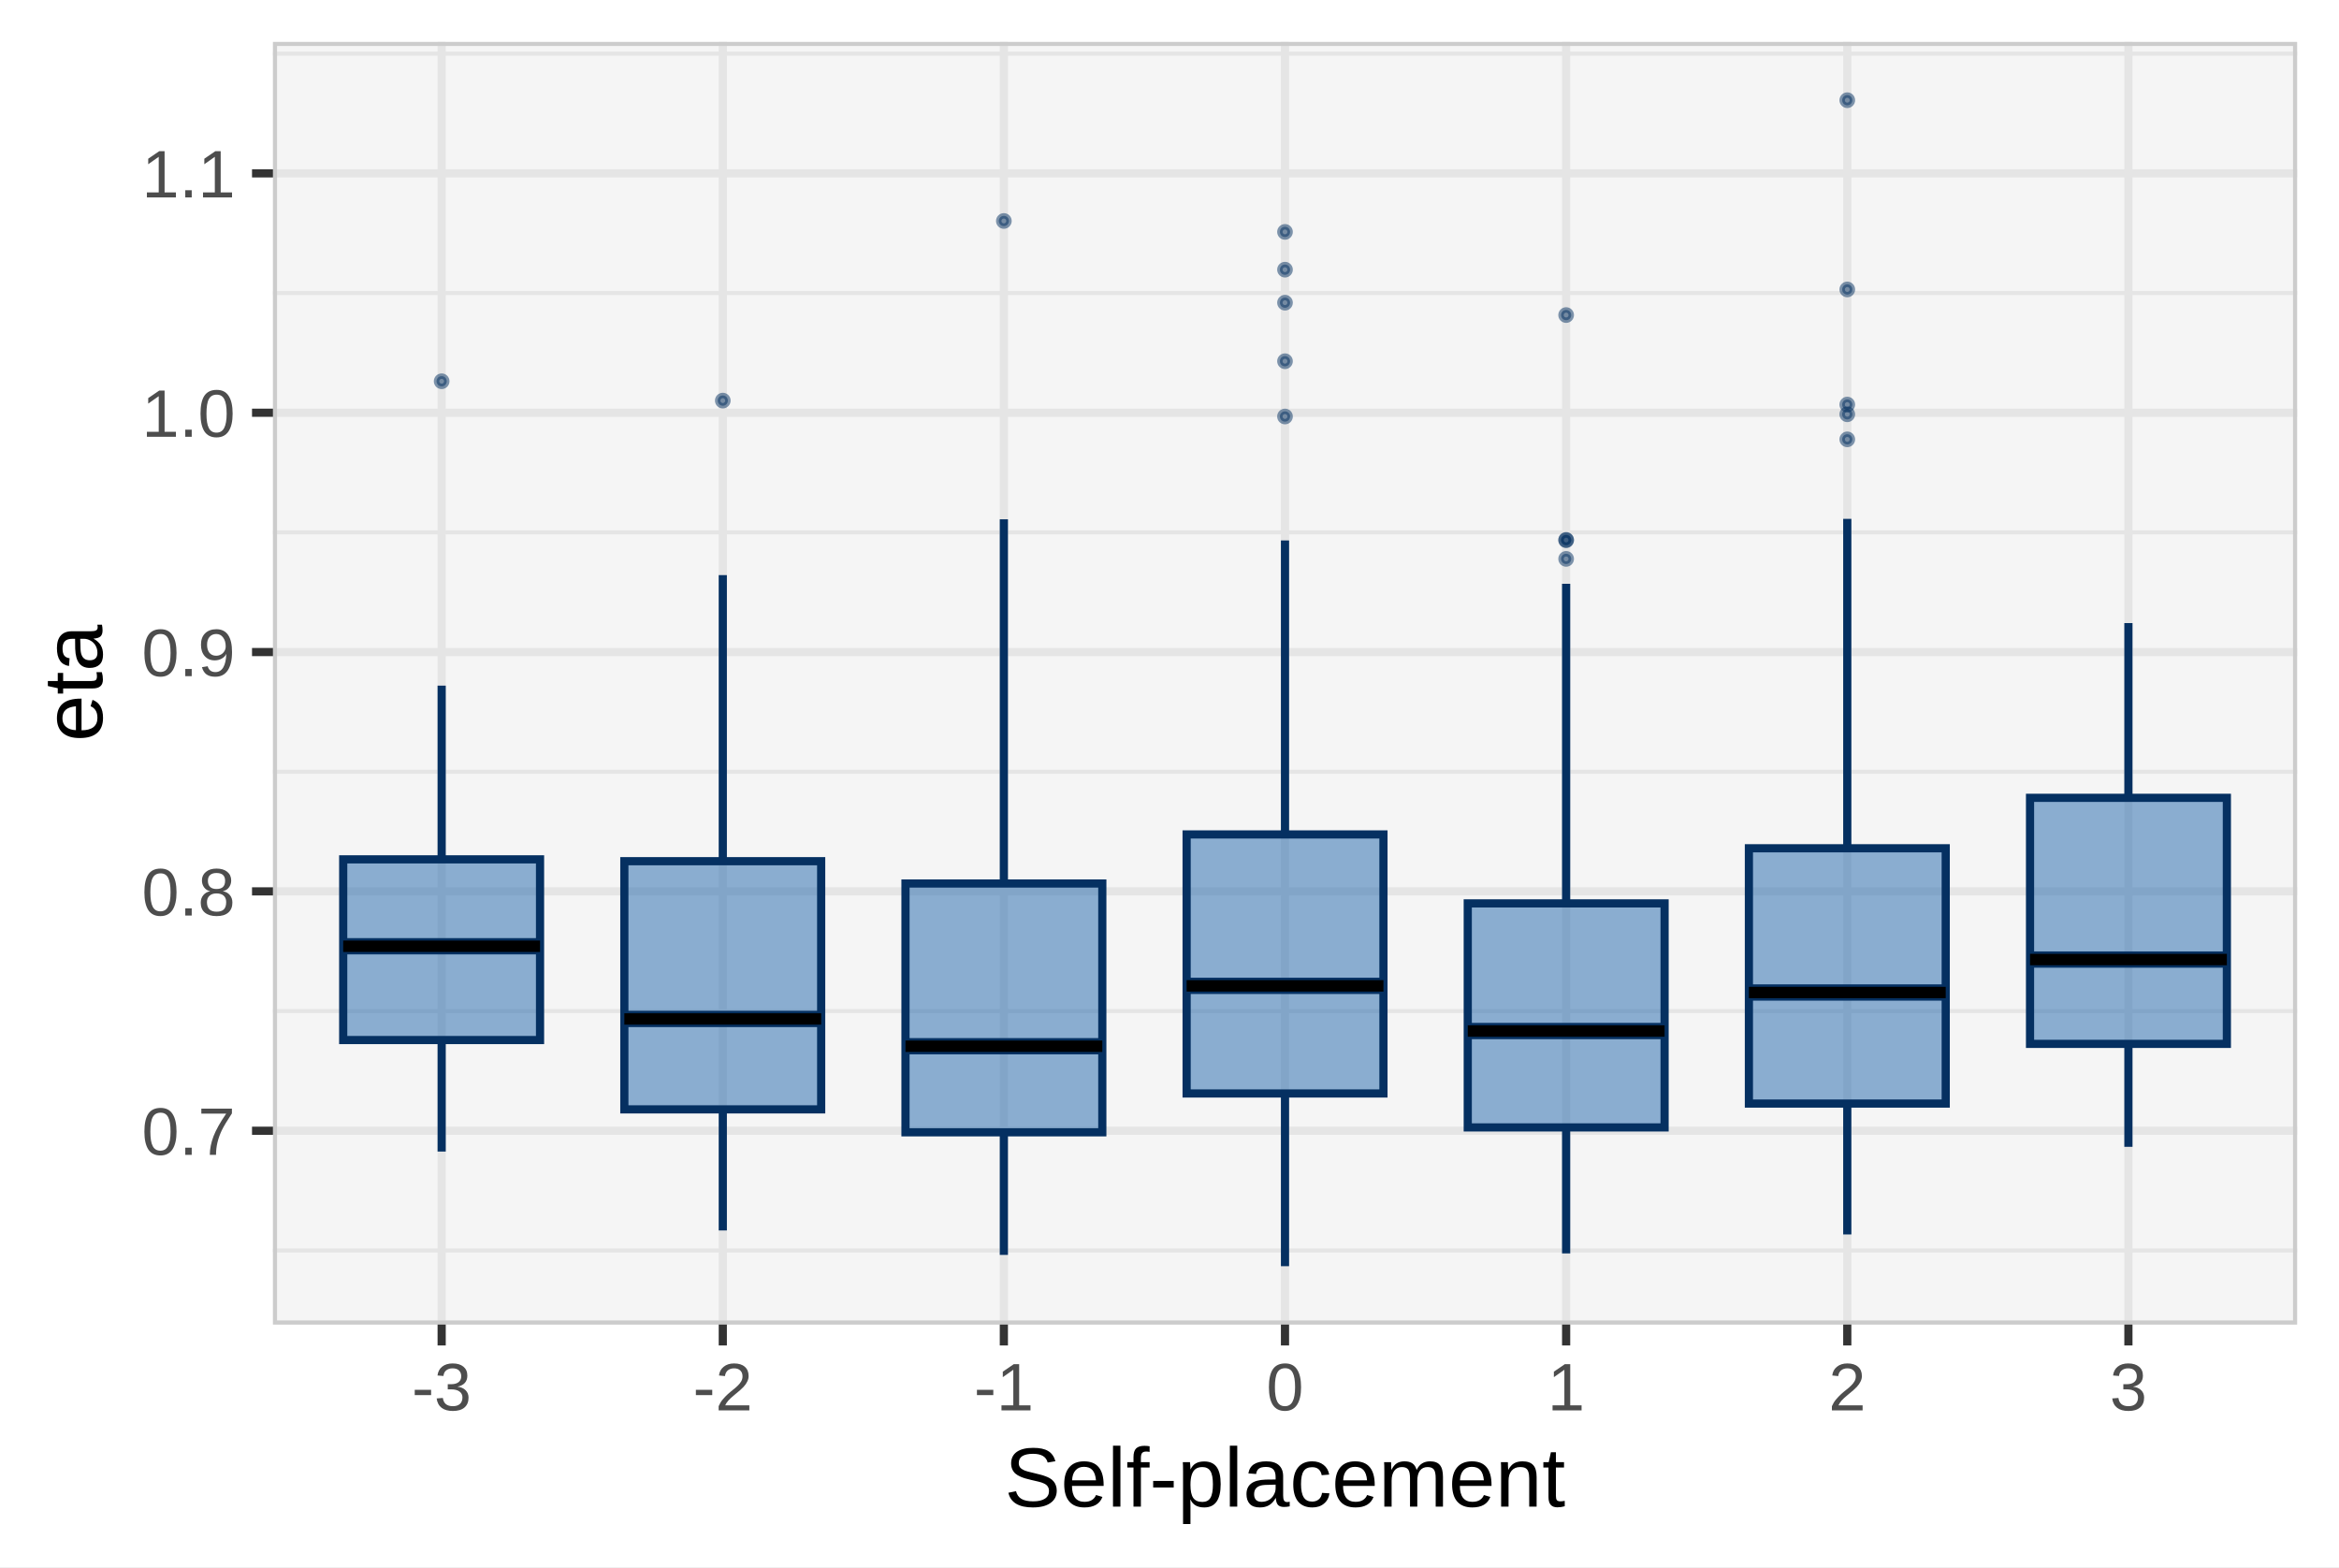
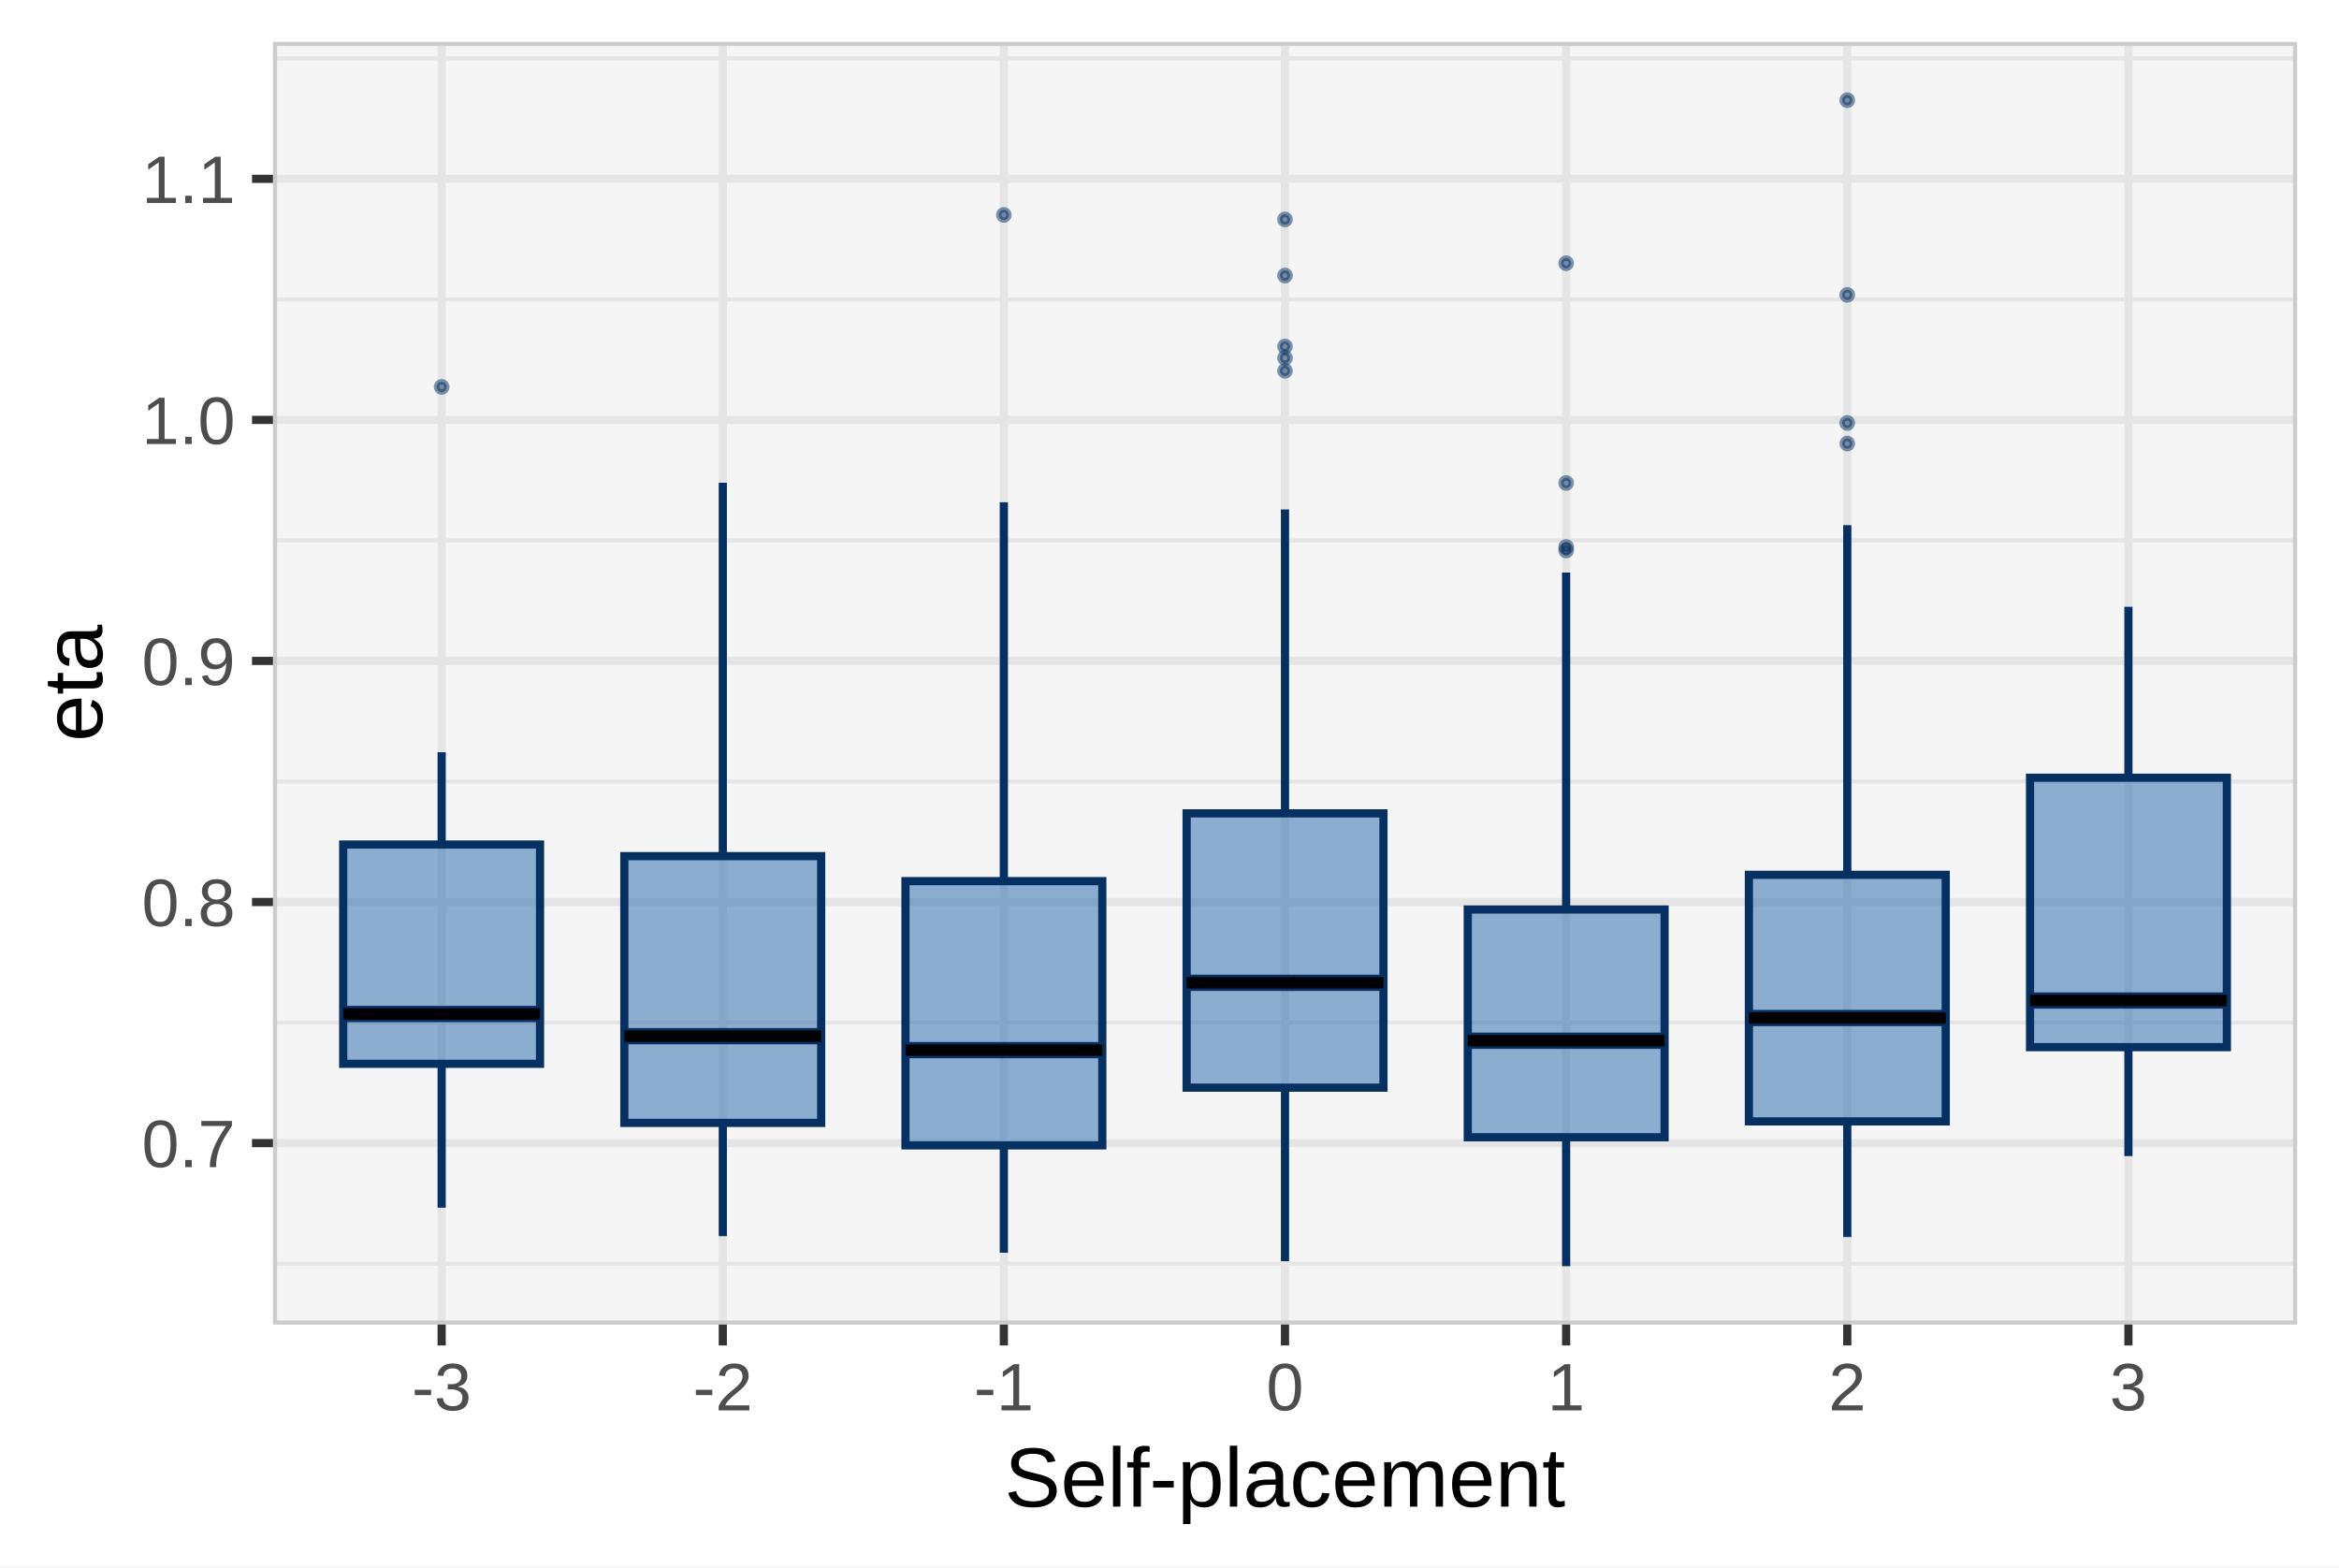
<svg xmlns="http://www.w3.org/2000/svg" class="svglite" width="306.00pt" height="205.02pt" viewBox="0 0 306.00 205.02">
  <defs>
    <style type="text/css">
    .svglite line, .svglite polyline, .svglite polygon, .svglite path, .svglite rect, .svglite circle {
      fill: none;
      stroke: #000000;
      stroke-linecap: round;
      stroke-linejoin: round;
      stroke-miterlimit: 10.00;
    }
    .svglite text {
      white-space: pre;
    }
  </style>
  </defs>
  <rect width="100%" height="100%" style="stroke: none; fill: #FFFFFF;" />
  <defs>
    <clipPath id="cpMC4wMHwzMDYuMDB8MC4wMHwyMDUuMDI=">
      <rect x="0.00" y="0.00" width="306.00" height="205.02" />
    </clipPath>
  </defs>
  <g clip-path="url(#cpMC4wMHwzMDYuMDB8MC4wMHwyMDUuMDI=)">
    <rect x="0" y="0.00" width="306.00" height="205.02" style="stroke-width: 1.07; stroke: #FFFFFF; fill: #FFFFFF;" />
  </g>
  <defs>
    <clipPath id="cpMzUuNzF8MzAwLjUyfDUuNDh8MTczLjI5">
      <rect x="35.71" y="5.48" width="264.81" height="167.81" />
    </clipPath>
  </defs>
  <g clip-path="url(#cpMzUuNzF8MzAwLjUyfDUuNDh8MTczLjI5)">
    <rect x="35.71" y="5.48" width="264.81" height="167.81" style="stroke-width: 1.07; stroke: none; fill: #F5F5F5;" />
-     <polyline points="35.71,163.60 300.52,163.60 " style="stroke-width: 0.53; stroke: #E5E5E5; stroke-linecap: butt;" />
-     <polyline points="35.71,132.28 300.52,132.28 " style="stroke-width: 0.53; stroke: #E5E5E5; stroke-linecap: butt;" />
-     <polyline points="35.71,100.97 300.52,100.97 " style="stroke-width: 0.53; stroke: #E5E5E5; stroke-linecap: butt;" />
-     <polyline points="35.71,69.65 300.52,69.65 " style="stroke-width: 0.53; stroke: #E5E5E5; stroke-linecap: butt;" />
-     <polyline points="35.71,38.34 300.52,38.34 " style="stroke-width: 0.53; stroke: #E5E5E5; stroke-linecap: butt;" />
-     <polyline points="35.71,7.02 300.52,7.02 " style="stroke-width: 0.53; stroke: #E5E5E5; stroke-linecap: butt;" />
-     <polyline points="35.71,147.94 300.52,147.94 " style="stroke-width: 1.07; stroke: #E5E5E5; stroke-linecap: butt;" />
-     <polyline points="35.71,116.62 300.52,116.62 " style="stroke-width: 1.07; stroke: #E5E5E5; stroke-linecap: butt;" />
-     <polyline points="35.71,85.31 300.52,85.31 " style="stroke-width: 1.07; stroke: #E5E5E5; stroke-linecap: butt;" />
-     <polyline points="35.71,54.00 300.52,54.00 " style="stroke-width: 1.07; stroke: #E5E5E5; stroke-linecap: butt;" />
-     <polyline points="35.71,22.68 300.52,22.68 " style="stroke-width: 1.07; stroke: #E5E5E5; stroke-linecap: butt;" />
+     <polyline points="35.71,165.32 300.52,165.32 " style="stroke-width: 0.53; stroke: #E5E5E5; stroke-linecap: butt;" />
+     <polyline points="35.71,133.78 300.52,133.78 " style="stroke-width: 0.53; stroke: #E5E5E5; stroke-linecap: butt;" />
+     <polyline points="35.71,102.24 300.52,102.24 " style="stroke-width: 0.53; stroke: #E5E5E5; stroke-linecap: butt;" />
+     <polyline points="35.71,70.70 300.52,70.70 " style="stroke-width: 0.53; stroke: #E5E5E5; stroke-linecap: butt;" />
+     <polyline points="35.71,39.17 300.52,39.17 " style="stroke-width: 0.53; stroke: #E5E5E5; stroke-linecap: butt;" />
+     <polyline points="35.71,7.63 300.52,7.63 " style="stroke-width: 0.53; stroke: #E5E5E5; stroke-linecap: butt;" />
+     <polyline points="35.71,149.55 300.52,149.55 " style="stroke-width: 1.07; stroke: #E5E5E5; stroke-linecap: butt;" />
+     <polyline points="35.71,118.01 300.52,118.01 " style="stroke-width: 1.07; stroke: #E5E5E5; stroke-linecap: butt;" />
+     <polyline points="35.71,86.47 300.52,86.47 " style="stroke-width: 1.07; stroke: #E5E5E5; stroke-linecap: butt;" />
+     <polyline points="35.71,54.94 300.52,54.94 " style="stroke-width: 1.07; stroke: #E5E5E5; stroke-linecap: butt;" />
+     <polyline points="35.71,23.40 300.52,23.40 " style="stroke-width: 1.07; stroke: #E5E5E5; stroke-linecap: butt;" />
    <polyline points="57.78,173.29 57.78,5.48 " style="stroke-width: 1.07; stroke: #E5E5E5; stroke-linecap: butt;" />
    <polyline points="94.56,173.29 94.56,5.48 " style="stroke-width: 1.07; stroke: #E5E5E5; stroke-linecap: butt;" />
    <polyline points="131.33,173.29 131.33,5.48 " style="stroke-width: 1.07; stroke: #E5E5E5; stroke-linecap: butt;" />
    <polyline points="168.11,173.29 168.11,5.48 " style="stroke-width: 1.07; stroke: #E5E5E5; stroke-linecap: butt;" />
    <polyline points="204.89,173.29 204.89,5.48 " style="stroke-width: 1.07; stroke: #E5E5E5; stroke-linecap: butt;" />
    <polyline points="241.67,173.29 241.67,5.48 " style="stroke-width: 1.07; stroke: #E5E5E5; stroke-linecap: butt;" />
    <polyline points="278.45,173.29 278.45,5.48 " style="stroke-width: 1.07; stroke: #E5E5E5; stroke-linecap: butt;" />
-     <circle cx="57.78" cy="49.88" r="0.67" style="stroke-width: 0.71; stroke: #053061; stroke-opacity: 0.50; fill: #053061; fill-opacity: 0.50;" />
-     <line x1="57.78" y1="112.43" x2="57.78" y2="89.70" style="stroke-width: 1.07; stroke: #053061; stroke-linecap: butt;" />
-     <line x1="57.78" y1="136.07" x2="57.78" y2="150.66" style="stroke-width: 1.07; stroke: #053061; stroke-linecap: butt;" />
-     <polygon points="44.90,112.43 44.90,136.07 70.65,136.07 70.65,112.43 44.90,112.43 " style="stroke-width: 1.07; stroke: #053061; stroke-linecap: butt; stroke-linejoin: miter; fill: #2166AC; fill-opacity: 0.50;" />
-     <line x1="44.90" y1="123.80" x2="70.65" y2="123.80" style="stroke-width: 2.13; stroke: #053061; stroke-linecap: butt; stroke-linejoin: miter;" />
-     <circle cx="94.56" cy="52.41" r="0.67" style="stroke-width: 0.71; stroke: #053061; stroke-opacity: 0.50; fill: #053061; fill-opacity: 0.50;" />
-     <line x1="94.56" y1="112.67" x2="94.56" y2="75.24" style="stroke-width: 1.07; stroke: #053061; stroke-linecap: butt;" />
-     <line x1="94.56" y1="145.14" x2="94.56" y2="160.98" style="stroke-width: 1.07; stroke: #053061; stroke-linecap: butt;" />
-     <polygon points="81.68,112.67 81.68,145.14 107.43,145.14 107.43,112.67 81.68,112.67 " style="stroke-width: 1.07; stroke: #053061; stroke-linecap: butt; stroke-linejoin: miter; fill: #2166AC; fill-opacity: 0.50;" />
-     <line x1="81.68" y1="133.31" x2="107.43" y2="133.31" style="stroke-width: 2.13; stroke: #053061; stroke-linecap: butt; stroke-linejoin: miter;" />
-     <circle cx="131.33" cy="28.91" r="0.67" style="stroke-width: 0.71; stroke: #053061; stroke-opacity: 0.50; fill: #053061; fill-opacity: 0.50;" />
-     <line x1="131.33" y1="115.59" x2="131.33" y2="67.94" style="stroke-width: 1.07; stroke: #053061; stroke-linecap: butt;" />
-     <line x1="131.33" y1="148.14" x2="131.33" y2="164.18" style="stroke-width: 1.07; stroke: #053061; stroke-linecap: butt;" />
-     <polygon points="118.46,115.59 118.46,148.14 144.21,148.14 144.21,115.59 118.46,115.59 " style="stroke-width: 1.07; stroke: #053061; stroke-linecap: butt; stroke-linejoin: miter; fill: #2166AC; fill-opacity: 0.50;" />
-     <line x1="118.46" y1="136.88" x2="144.21" y2="136.88" style="stroke-width: 2.13; stroke: #053061; stroke-linecap: butt; stroke-linejoin: miter;" />
-     <circle cx="168.11" cy="39.60" r="0.67" style="stroke-width: 0.71; stroke: #053061; stroke-opacity: 0.50; fill: #053061; fill-opacity: 0.50;" />
-     <circle cx="168.11" cy="35.28" r="0.67" style="stroke-width: 0.71; stroke: #053061; stroke-opacity: 0.50; fill: #053061; fill-opacity: 0.50;" />
-     <circle cx="168.11" cy="30.34" r="0.67" style="stroke-width: 0.71; stroke: #053061; stroke-opacity: 0.50; fill: #053061; fill-opacity: 0.50;" />
-     <circle cx="168.11" cy="47.26" r="0.67" style="stroke-width: 0.71; stroke: #053061; stroke-opacity: 0.50; fill: #053061; fill-opacity: 0.50;" />
-     <circle cx="168.11" cy="54.49" r="0.67" style="stroke-width: 0.71; stroke: #053061; stroke-opacity: 0.50; fill: #053061; fill-opacity: 0.50;" />
-     <line x1="168.11" y1="109.17" x2="168.11" y2="70.71" style="stroke-width: 1.07; stroke: #053061; stroke-linecap: butt;" />
-     <line x1="168.11" y1="143.06" x2="168.11" y2="165.66" style="stroke-width: 1.07; stroke: #053061; stroke-linecap: butt;" />
-     <polygon points="155.24,109.17 155.24,143.06 180.99,143.06 180.99,109.17 155.24,109.17 " style="stroke-width: 1.07; stroke: #053061; stroke-linecap: butt; stroke-linejoin: miter; fill: #2166AC; fill-opacity: 0.50;" />
-     <line x1="155.24" y1="128.98" x2="180.99" y2="128.98" style="stroke-width: 2.13; stroke: #053061; stroke-linecap: butt; stroke-linejoin: miter;" />
-     <circle cx="204.89" cy="41.22" r="0.67" style="stroke-width: 0.71; stroke: #053061; stroke-opacity: 0.50; fill: #053061; fill-opacity: 0.50;" />
-     <circle cx="204.89" cy="73.12" r="0.67" style="stroke-width: 0.71; stroke: #053061; stroke-opacity: 0.50; fill: #053061; fill-opacity: 0.50;" />
-     <circle cx="204.89" cy="70.63" r="0.67" style="stroke-width: 0.71; stroke: #053061; stroke-opacity: 0.50; fill: #053061; fill-opacity: 0.50;" />
-     <circle cx="204.89" cy="70.68" r="0.67" style="stroke-width: 0.71; stroke: #053061; stroke-opacity: 0.50; fill: #053061; fill-opacity: 0.50;" />
-     <line x1="204.89" y1="118.19" x2="204.89" y2="76.38" style="stroke-width: 1.07; stroke: #053061; stroke-linecap: butt;" />
-     <line x1="204.89" y1="147.50" x2="204.89" y2="163.98" style="stroke-width: 1.07; stroke: #053061; stroke-linecap: butt;" />
-     <polygon points="192.02,118.19 192.02,147.50 217.77,147.50 217.77,118.19 192.02,118.19 " style="stroke-width: 1.07; stroke: #053061; stroke-linecap: butt; stroke-linejoin: miter; fill: #2166AC; fill-opacity: 0.50;" />
-     <line x1="192.02" y1="134.89" x2="217.77" y2="134.89" style="stroke-width: 2.13; stroke: #053061; stroke-linecap: butt; stroke-linejoin: miter;" />
-     <circle cx="241.67" cy="57.48" r="0.67" style="stroke-width: 0.71; stroke: #053061; stroke-opacity: 0.50; fill: #053061; fill-opacity: 0.50;" />
-     <circle cx="241.67" cy="54.20" r="0.67" style="stroke-width: 0.71; stroke: #053061; stroke-opacity: 0.50; fill: #053061; fill-opacity: 0.50;" />
+     <circle cx="57.78" cy="50.62" r="0.67" style="stroke-width: 0.71; stroke: #053061; stroke-opacity: 0.50; fill: #053061; fill-opacity: 0.50;" />
+     <line x1="57.78" y1="110.49" x2="57.78" y2="98.42" style="stroke-width: 1.07; stroke: #053061; stroke-linecap: butt;" />
+     <line x1="57.78" y1="139.18" x2="57.78" y2="158.00" style="stroke-width: 1.07; stroke: #053061; stroke-linecap: butt;" />
+     <polygon points="44.90,110.49 44.90,139.18 70.65,139.18 70.65,110.49 44.90,110.49 " style="stroke-width: 1.07; stroke: #053061; stroke-linecap: butt; stroke-linejoin: miter; fill: #2166AC; fill-opacity: 0.50;" />
+     <line x1="44.90" y1="132.66" x2="70.65" y2="132.66" style="stroke-width: 2.13; stroke: #053061; stroke-linecap: butt; stroke-linejoin: miter;" />
+     <line x1="94.56" y1="112.01" x2="94.56" y2="63.16" style="stroke-width: 1.07; stroke: #053061; stroke-linecap: butt;" />
+     <line x1="94.56" y1="146.91" x2="94.56" y2="161.72" style="stroke-width: 1.07; stroke: #053061; stroke-linecap: butt;" />
+     <polygon points="81.68,112.01 81.68,146.91 107.43,146.91 107.43,112.01 81.68,112.01 " style="stroke-width: 1.07; stroke: #053061; stroke-linecap: butt; stroke-linejoin: miter; fill: #2166AC; fill-opacity: 0.50;" />
+     <line x1="81.68" y1="135.56" x2="107.43" y2="135.56" style="stroke-width: 2.13; stroke: #053061; stroke-linecap: butt; stroke-linejoin: miter;" />
+     <circle cx="131.33" cy="28.12" r="0.67" style="stroke-width: 0.71; stroke: #053061; stroke-opacity: 0.50; fill: #053061; fill-opacity: 0.50;" />
+     <line x1="131.33" y1="115.28" x2="131.33" y2="65.71" style="stroke-width: 1.07; stroke: #053061; stroke-linecap: butt;" />
+     <line x1="131.33" y1="149.85" x2="131.33" y2="163.89" style="stroke-width: 1.07; stroke: #053061; stroke-linecap: butt;" />
+     <polygon points="118.46,115.28 118.46,149.85 144.21,149.85 144.21,115.28 118.46,115.28 " style="stroke-width: 1.07; stroke: #053061; stroke-linecap: butt; stroke-linejoin: miter; fill: #2166AC; fill-opacity: 0.50;" />
+     <line x1="118.46" y1="137.39" x2="144.21" y2="137.39" style="stroke-width: 2.13; stroke: #053061; stroke-linecap: butt; stroke-linejoin: miter;" />
+     <circle cx="168.11" cy="46.83" r="0.67" style="stroke-width: 0.71; stroke: #053061; stroke-opacity: 0.50; fill: #053061; fill-opacity: 0.50;" />
+     <circle cx="168.11" cy="28.71" r="0.67" style="stroke-width: 0.71; stroke: #053061; stroke-opacity: 0.50; fill: #053061; fill-opacity: 0.50;" />
+     <circle cx="168.11" cy="36.05" r="0.67" style="stroke-width: 0.71; stroke: #053061; stroke-opacity: 0.50; fill: #053061; fill-opacity: 0.50;" />
+     <circle cx="168.11" cy="45.33" r="0.67" style="stroke-width: 0.71; stroke: #053061; stroke-opacity: 0.50; fill: #053061; fill-opacity: 0.50;" />
+     <circle cx="168.11" cy="48.51" r="0.67" style="stroke-width: 0.71; stroke: #053061; stroke-opacity: 0.50; fill: #053061; fill-opacity: 0.50;" />
+     <line x1="168.11" y1="106.41" x2="168.11" y2="66.65" style="stroke-width: 1.07; stroke: #053061; stroke-linecap: butt;" />
+     <line x1="168.11" y1="142.30" x2="168.11" y2="165.00" style="stroke-width: 1.07; stroke: #053061; stroke-linecap: butt;" />
+     <polygon points="155.24,106.41 155.24,142.30 180.99,142.30 180.99,106.41 155.24,106.41 " style="stroke-width: 1.07; stroke: #053061; stroke-linecap: butt; stroke-linejoin: miter; fill: #2166AC; fill-opacity: 0.50;" />
+     <line x1="155.24" y1="128.58" x2="180.99" y2="128.58" style="stroke-width: 2.13; stroke: #053061; stroke-linecap: butt; stroke-linejoin: miter;" />
+     <circle cx="204.89" cy="34.44" r="0.67" style="stroke-width: 0.71; stroke: #053061; stroke-opacity: 0.50; fill: #053061; fill-opacity: 0.50;" />
+     <circle cx="204.89" cy="72.02" r="0.67" style="stroke-width: 0.71; stroke: #053061; stroke-opacity: 0.50; fill: #053061; fill-opacity: 0.50;" />
+     <circle cx="204.89" cy="71.55" r="0.67" style="stroke-width: 0.71; stroke: #053061; stroke-opacity: 0.50; fill: #053061; fill-opacity: 0.50;" />
+     <circle cx="204.89" cy="63.19" r="0.67" style="stroke-width: 0.71; stroke: #053061; stroke-opacity: 0.50; fill: #053061; fill-opacity: 0.50;" />
+     <line x1="204.89" y1="118.99" x2="204.89" y2="74.91" style="stroke-width: 1.07; stroke: #053061; stroke-linecap: butt;" />
+     <line x1="204.89" y1="148.79" x2="204.89" y2="165.66" style="stroke-width: 1.07; stroke: #053061; stroke-linecap: butt;" />
+     <polygon points="192.02,118.99 192.02,148.79 217.77,148.79 217.77,118.99 192.02,118.99 " style="stroke-width: 1.07; stroke: #053061; stroke-linecap: butt; stroke-linejoin: miter; fill: #2166AC; fill-opacity: 0.50;" />
+     <line x1="192.02" y1="136.16" x2="217.77" y2="136.16" style="stroke-width: 2.13; stroke: #053061; stroke-linecap: butt; stroke-linejoin: miter;" />
+     <circle cx="241.67" cy="55.34" r="0.67" style="stroke-width: 0.71; stroke: #053061; stroke-opacity: 0.50; fill: #053061; fill-opacity: 0.50;" />
    <circle cx="241.67" cy="13.11" r="0.67" style="stroke-width: 0.71; stroke: #053061; stroke-opacity: 0.50; fill: #053061; fill-opacity: 0.50;" />
-     <circle cx="241.67" cy="52.93" r="0.67" style="stroke-width: 0.71; stroke: #053061; stroke-opacity: 0.50; fill: #053061; fill-opacity: 0.50;" />
-     <circle cx="241.67" cy="37.87" r="0.67" style="stroke-width: 0.71; stroke: #053061; stroke-opacity: 0.50; fill: #053061; fill-opacity: 0.50;" />
-     <line x1="241.67" y1="110.98" x2="241.67" y2="67.88" style="stroke-width: 1.07; stroke: #053061; stroke-linecap: butt;" />
-     <line x1="241.67" y1="144.38" x2="241.67" y2="161.50" style="stroke-width: 1.07; stroke: #053061; stroke-linecap: butt;" />
-     <polygon points="228.80,110.98 228.80,144.38 254.55,144.38 254.55,110.98 228.80,110.98 " style="stroke-width: 1.07; stroke: #053061; stroke-linecap: butt; stroke-linejoin: miter; fill: #2166AC; fill-opacity: 0.50;" />
-     <line x1="228.80" y1="129.85" x2="254.55" y2="129.85" style="stroke-width: 2.13; stroke: #053061; stroke-linecap: butt; stroke-linejoin: miter;" />
-     <line x1="278.45" y1="104.38" x2="278.45" y2="81.52" style="stroke-width: 1.07; stroke: #053061; stroke-linecap: butt;" />
-     <line x1="278.45" y1="136.57" x2="278.45" y2="150.04" style="stroke-width: 1.07; stroke: #053061; stroke-linecap: butt;" />
-     <polygon points="265.58,104.38 265.58,136.57 291.33,136.57 291.33,104.38 265.58,104.38 " style="stroke-width: 1.07; stroke: #053061; stroke-linecap: butt; stroke-linejoin: miter; fill: #2166AC; fill-opacity: 0.50;" />
-     <line x1="265.58" y1="125.54" x2="291.33" y2="125.54" style="stroke-width: 2.13; stroke: #053061; stroke-linecap: butt; stroke-linejoin: miter;" />
-     <line x1="44.90" y1="123.80" x2="70.65" y2="123.80" style="stroke-width: 1.49; stroke-linecap: butt;" />
-     <line x1="81.68" y1="133.31" x2="107.43" y2="133.31" style="stroke-width: 1.49; stroke-linecap: butt;" />
-     <line x1="118.46" y1="136.88" x2="144.21" y2="136.88" style="stroke-width: 1.49; stroke-linecap: butt;" />
-     <line x1="155.24" y1="128.98" x2="180.99" y2="128.98" style="stroke-width: 1.49; stroke-linecap: butt;" />
-     <line x1="192.02" y1="134.89" x2="217.77" y2="134.89" style="stroke-width: 1.49; stroke-linecap: butt;" />
-     <line x1="228.80" y1="129.85" x2="254.55" y2="129.85" style="stroke-width: 1.49; stroke-linecap: butt;" />
-     <line x1="265.58" y1="125.54" x2="291.33" y2="125.54" style="stroke-width: 1.49; stroke-linecap: butt;" />
+     <circle cx="241.67" cy="58.03" r="0.67" style="stroke-width: 0.71; stroke: #053061; stroke-opacity: 0.50; fill: #053061; fill-opacity: 0.50;" />
+     <circle cx="241.67" cy="38.58" r="0.67" style="stroke-width: 0.71; stroke: #053061; stroke-opacity: 0.50; fill: #053061; fill-opacity: 0.50;" />
+     <line x1="241.67" y1="114.45" x2="241.67" y2="68.71" style="stroke-width: 1.07; stroke: #053061; stroke-linecap: butt;" />
+     <line x1="241.67" y1="146.71" x2="241.67" y2="161.84" style="stroke-width: 1.07; stroke: #053061; stroke-linecap: butt;" />
+     <polygon points="228.80,114.45 228.80,146.71 254.55,146.71 254.55,114.45 228.80,114.45 " style="stroke-width: 1.07; stroke: #053061; stroke-linecap: butt; stroke-linejoin: miter; fill: #2166AC; fill-opacity: 0.50;" />
+     <line x1="228.80" y1="133.19" x2="254.55" y2="133.19" style="stroke-width: 2.13; stroke: #053061; stroke-linecap: butt; stroke-linejoin: miter;" />
+     <line x1="278.45" y1="101.75" x2="278.45" y2="79.39" style="stroke-width: 1.07; stroke: #053061; stroke-linecap: butt;" />
+     <line x1="278.45" y1="137.00" x2="278.45" y2="151.25" style="stroke-width: 1.07; stroke: #053061; stroke-linecap: butt;" />
+     <polygon points="265.58,101.75 265.58,137.00 291.33,137.00 291.33,101.75 265.58,101.75 " style="stroke-width: 1.07; stroke: #053061; stroke-linecap: butt; stroke-linejoin: miter; fill: #2166AC; fill-opacity: 0.50;" />
+     <line x1="265.58" y1="130.90" x2="291.33" y2="130.90" style="stroke-width: 2.13; stroke: #053061; stroke-linecap: butt; stroke-linejoin: miter;" />
+     <line x1="44.90" y1="132.66" x2="70.65" y2="132.66" style="stroke-width: 1.49; stroke-linecap: butt;" />
+     <line x1="81.68" y1="135.56" x2="107.43" y2="135.56" style="stroke-width: 1.49; stroke-linecap: butt;" />
+     <line x1="118.46" y1="137.39" x2="144.21" y2="137.39" style="stroke-width: 1.49; stroke-linecap: butt;" />
+     <line x1="155.24" y1="128.58" x2="180.99" y2="128.58" style="stroke-width: 1.49; stroke-linecap: butt;" />
+     <line x1="192.02" y1="136.16" x2="217.77" y2="136.16" style="stroke-width: 1.49; stroke-linecap: butt;" />
+     <line x1="228.80" y1="133.19" x2="254.55" y2="133.19" style="stroke-width: 1.49; stroke-linecap: butt;" />
+     <line x1="265.58" y1="130.90" x2="291.33" y2="130.90" style="stroke-width: 1.49; stroke-linecap: butt;" />
    <rect x="35.71" y="5.48" width="264.81" height="167.81" style="stroke-width: 1.07; stroke: #CCCCCC;" />
  </g>
  <g clip-path="url(#cpMC4wMHwzMDYuMDB8MC4wMHwyMDUuMDI=)">
-     <text x="30.78" y="151.09" text-anchor="end" style="font-size: 8.80px;fill: #4D4D4D; font-family: &quot;Arial&quot;;" textLength="12.23px" lengthAdjust="spacingAndGlyphs">0.7</text>
-     <text x="30.78" y="119.78" text-anchor="end" style="font-size: 8.80px;fill: #4D4D4D; font-family: &quot;Arial&quot;;" textLength="12.23px" lengthAdjust="spacingAndGlyphs">0.8</text>
-     <text x="30.78" y="88.46" text-anchor="end" style="font-size: 8.80px;fill: #4D4D4D; font-family: &quot;Arial&quot;;" textLength="12.23px" lengthAdjust="spacingAndGlyphs">0.9</text>
-     <text x="30.78" y="57.15" text-anchor="end" style="font-size: 8.80px;fill: #4D4D4D; font-family: &quot;Arial&quot;;" textLength="12.23px" lengthAdjust="spacingAndGlyphs">1.0</text>
-     <text x="30.78" y="25.83" text-anchor="end" style="font-size: 8.80px;fill: #4D4D4D; font-family: &quot;Arial&quot;;" textLength="12.23px" lengthAdjust="spacingAndGlyphs">1.1</text>
-     <polyline points="32.97,147.94 35.71,147.94 " style="stroke-width: 1.07; stroke: #333333; stroke-linecap: butt;" />
-     <polyline points="32.97,116.62 35.71,116.62 " style="stroke-width: 1.07; stroke: #333333; stroke-linecap: butt;" />
-     <polyline points="32.97,85.31 35.71,85.31 " style="stroke-width: 1.07; stroke: #333333; stroke-linecap: butt;" />
-     <polyline points="32.97,54.00 35.71,54.00 " style="stroke-width: 1.07; stroke: #333333; stroke-linecap: butt;" />
-     <polyline points="32.97,22.68 35.71,22.68 " style="stroke-width: 1.07; stroke: #333333; stroke-linecap: butt;" />
+     <text x="30.78" y="152.70" text-anchor="end" style="font-size: 8.80px;fill: #4D4D4D; font-family: &quot;Arial&quot;;" textLength="12.23px" lengthAdjust="spacingAndGlyphs">0.7</text>
+     <text x="30.78" y="121.16" text-anchor="end" style="font-size: 8.80px;fill: #4D4D4D; font-family: &quot;Arial&quot;;" textLength="12.23px" lengthAdjust="spacingAndGlyphs">0.8</text>
+     <text x="30.78" y="89.63" text-anchor="end" style="font-size: 8.80px;fill: #4D4D4D; font-family: &quot;Arial&quot;;" textLength="12.23px" lengthAdjust="spacingAndGlyphs">0.9</text>
+     <text x="30.78" y="58.09" text-anchor="end" style="font-size: 8.80px;fill: #4D4D4D; font-family: &quot;Arial&quot;;" textLength="12.23px" lengthAdjust="spacingAndGlyphs">1.0</text>
+     <text x="30.78" y="26.55" text-anchor="end" style="font-size: 8.80px;fill: #4D4D4D; font-family: &quot;Arial&quot;;" textLength="12.23px" lengthAdjust="spacingAndGlyphs">1.1</text>
+     <polyline points="32.97,149.55 35.71,149.55 " style="stroke-width: 1.07; stroke: #333333; stroke-linecap: butt;" />
+     <polyline points="32.97,118.01 35.71,118.01 " style="stroke-width: 1.07; stroke: #333333; stroke-linecap: butt;" />
+     <polyline points="32.97,86.47 35.71,86.47 " style="stroke-width: 1.07; stroke: #333333; stroke-linecap: butt;" />
+     <polyline points="32.97,54.94 35.71,54.94 " style="stroke-width: 1.07; stroke: #333333; stroke-linecap: butt;" />
+     <polyline points="32.97,23.40 35.71,23.40 " style="stroke-width: 1.07; stroke: #333333; stroke-linecap: butt;" />
    <polyline points="57.78,176.03 57.78,173.29 " style="stroke-width: 1.07; stroke: #333333; stroke-linecap: butt;" />
    <polyline points="94.56,176.03 94.56,173.29 " style="stroke-width: 1.07; stroke: #333333; stroke-linecap: butt;" />
    <polyline points="131.33,176.03 131.33,173.29 " style="stroke-width: 1.07; stroke: #333333; stroke-linecap: butt;" />
    <polyline points="168.11,176.03 168.11,173.29 " style="stroke-width: 1.07; stroke: #333333; stroke-linecap: butt;" />
    <polyline points="204.89,176.03 204.89,173.29 " style="stroke-width: 1.07; stroke: #333333; stroke-linecap: butt;" />
    <polyline points="241.67,176.03 241.67,173.29 " style="stroke-width: 1.07; stroke: #333333; stroke-linecap: butt;" />
    <polyline points="278.45,176.03 278.45,173.29 " style="stroke-width: 1.07; stroke: #333333; stroke-linecap: butt;" />
    <text x="57.78" y="184.52" text-anchor="middle" style="font-size: 8.80px;fill: #4D4D4D; font-family: &quot;Arial&quot;;" textLength="7.83px" lengthAdjust="spacingAndGlyphs">-3</text>
    <text x="94.56" y="184.52" text-anchor="middle" style="font-size: 8.80px;fill: #4D4D4D; font-family: &quot;Arial&quot;;" textLength="7.83px" lengthAdjust="spacingAndGlyphs">-2</text>
    <text x="131.33" y="184.52" text-anchor="middle" style="font-size: 8.80px;fill: #4D4D4D; font-family: &quot;Arial&quot;;" textLength="7.83px" lengthAdjust="spacingAndGlyphs">-1</text>
    <text x="168.11" y="184.52" text-anchor="middle" style="font-size: 8.80px;fill: #4D4D4D; font-family: &quot;Arial&quot;;" textLength="4.90px" lengthAdjust="spacingAndGlyphs">0</text>
    <text x="204.89" y="184.52" text-anchor="middle" style="font-size: 8.80px;fill: #4D4D4D; font-family: &quot;Arial&quot;;" textLength="4.90px" lengthAdjust="spacingAndGlyphs">1</text>
    <text x="241.67" y="184.52" text-anchor="middle" style="font-size: 8.80px;fill: #4D4D4D; font-family: &quot;Arial&quot;;" textLength="4.90px" lengthAdjust="spacingAndGlyphs">2</text>
    <text x="278.45" y="184.52" text-anchor="middle" style="font-size: 8.80px;fill: #4D4D4D; font-family: &quot;Arial&quot;;" textLength="4.90px" lengthAdjust="spacingAndGlyphs">3</text>
    <text x="168.11" y="197.11" text-anchor="middle" style="font-size: 11.00px; font-family: &quot;Arial&quot;;" textLength="73.38px" lengthAdjust="spacingAndGlyphs">Self-placement</text>
    <text transform="translate(13.37,89.38) rotate(-90)" text-anchor="middle" style="font-size: 11.00px; font-family: &quot;Arial&quot;;" textLength="15.29px" lengthAdjust="spacingAndGlyphs">eta</text>
  </g>
</svg>
